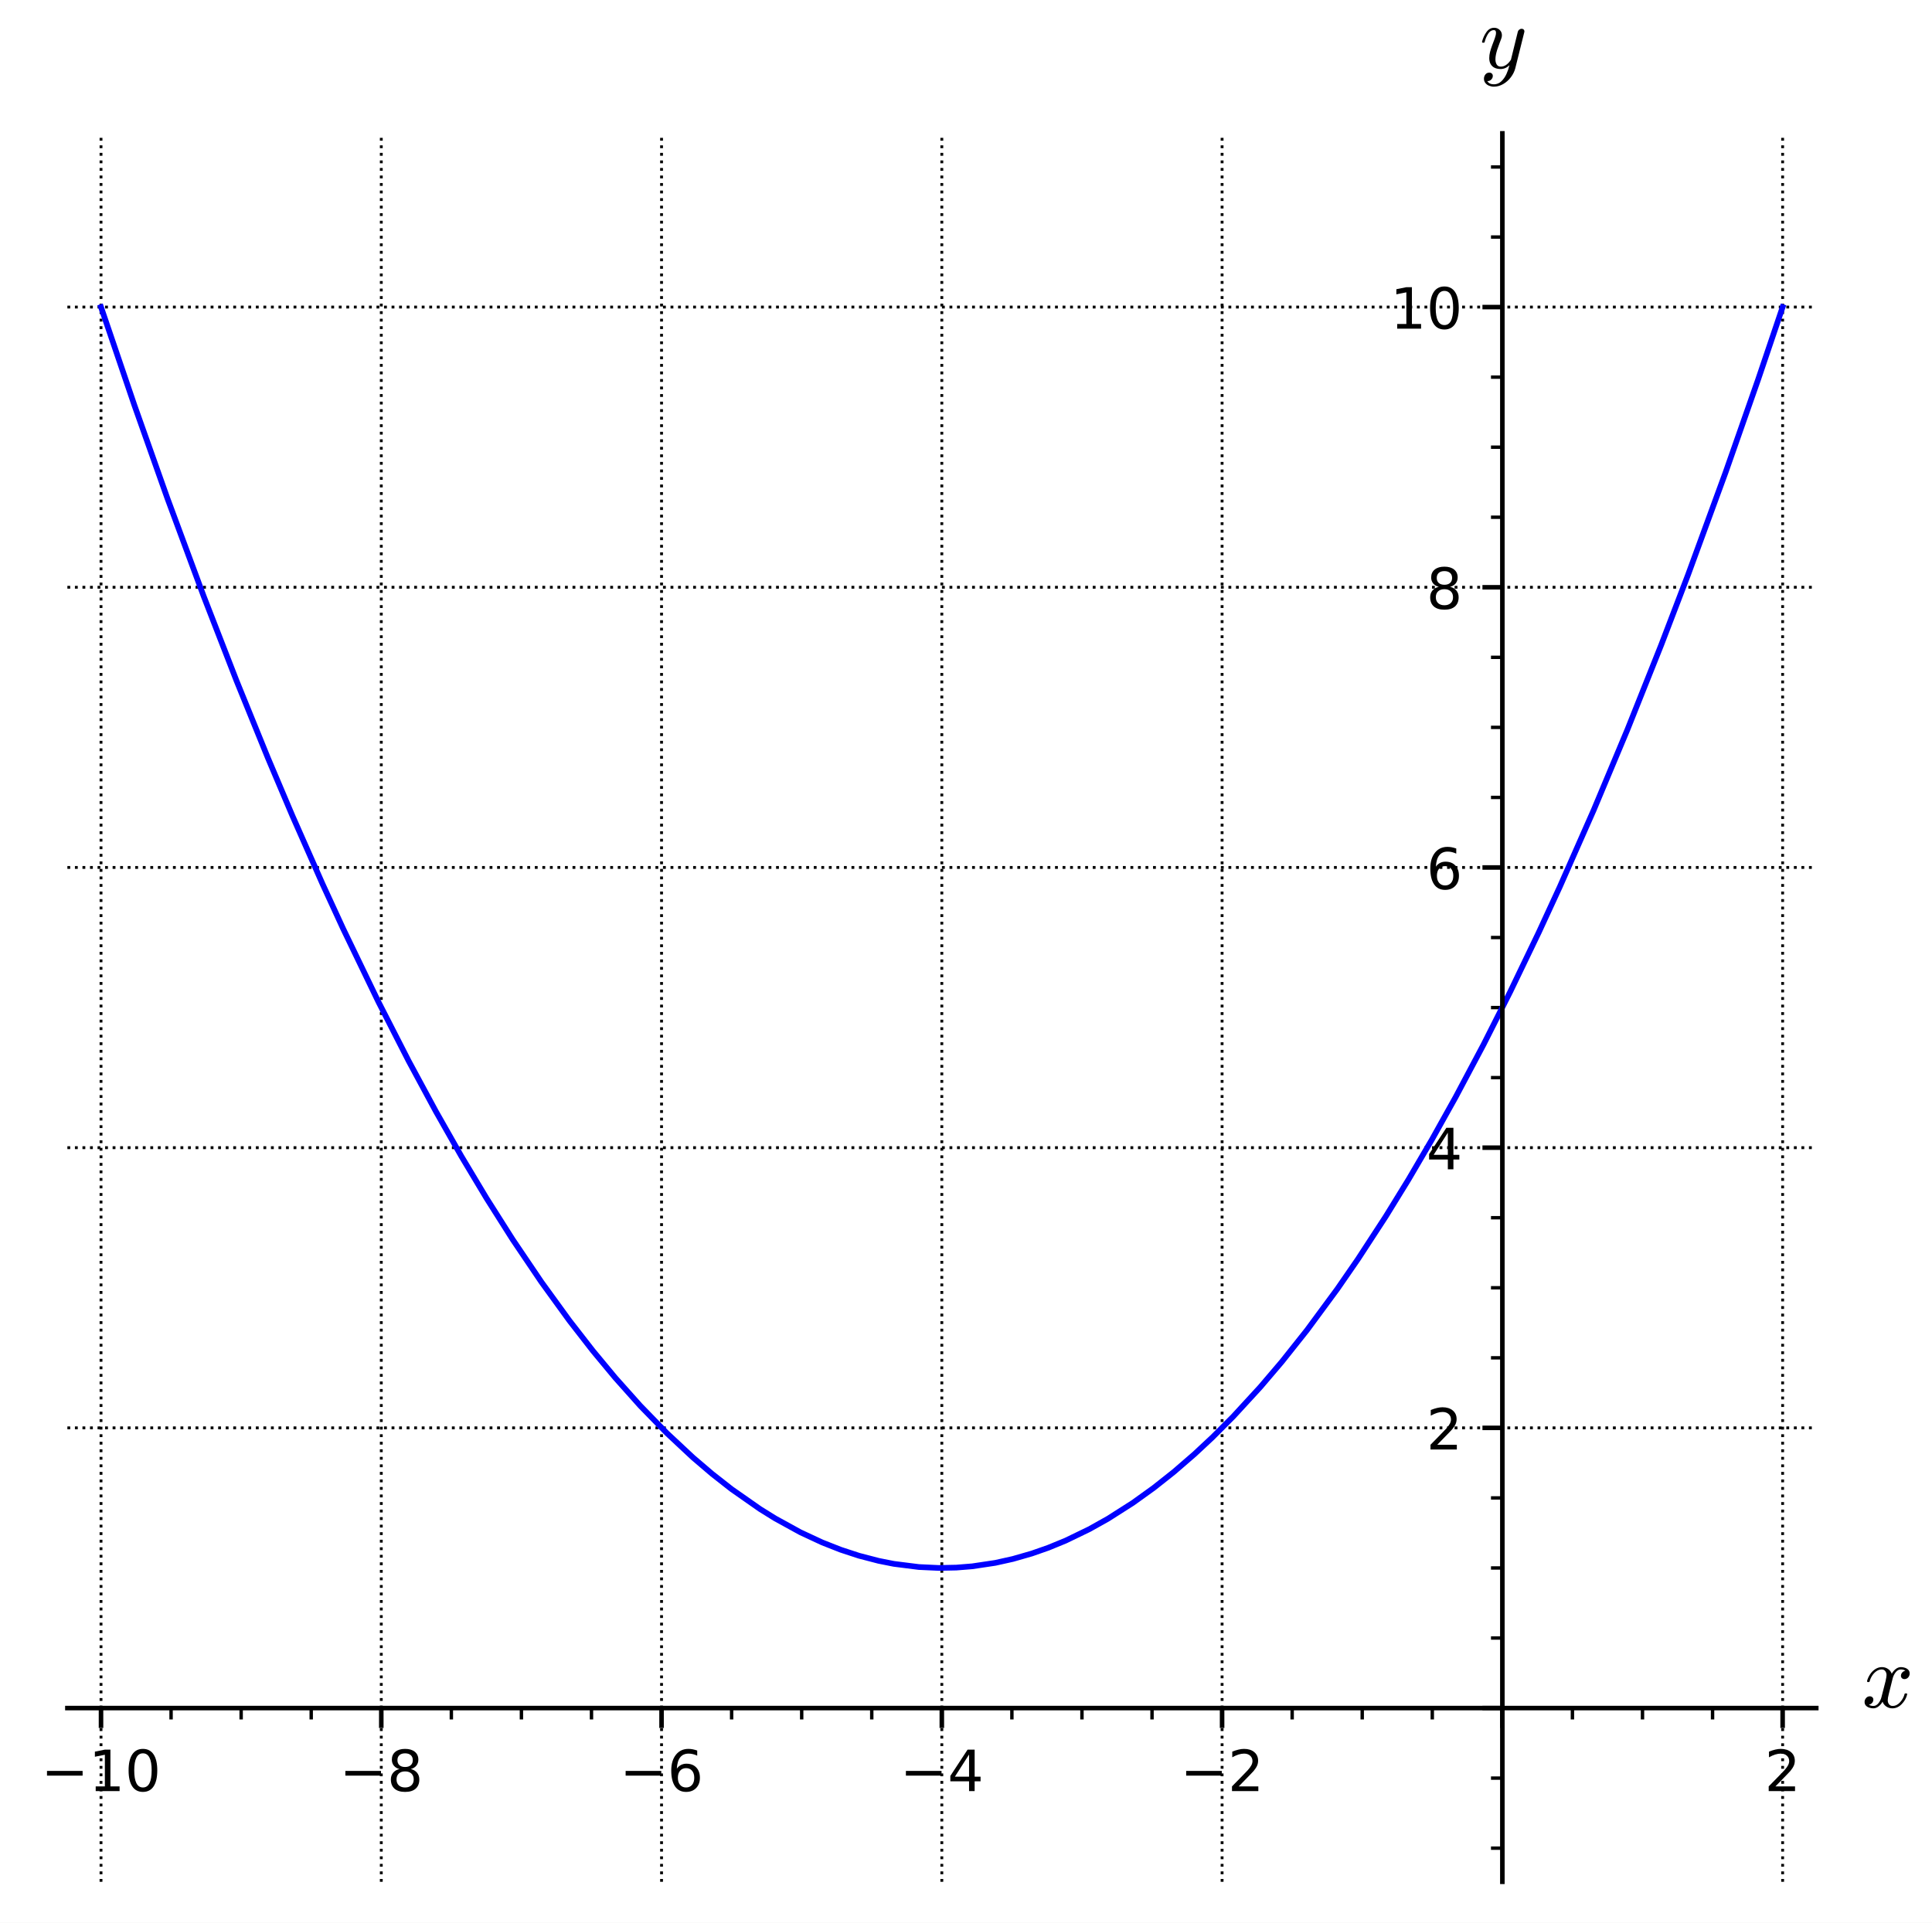
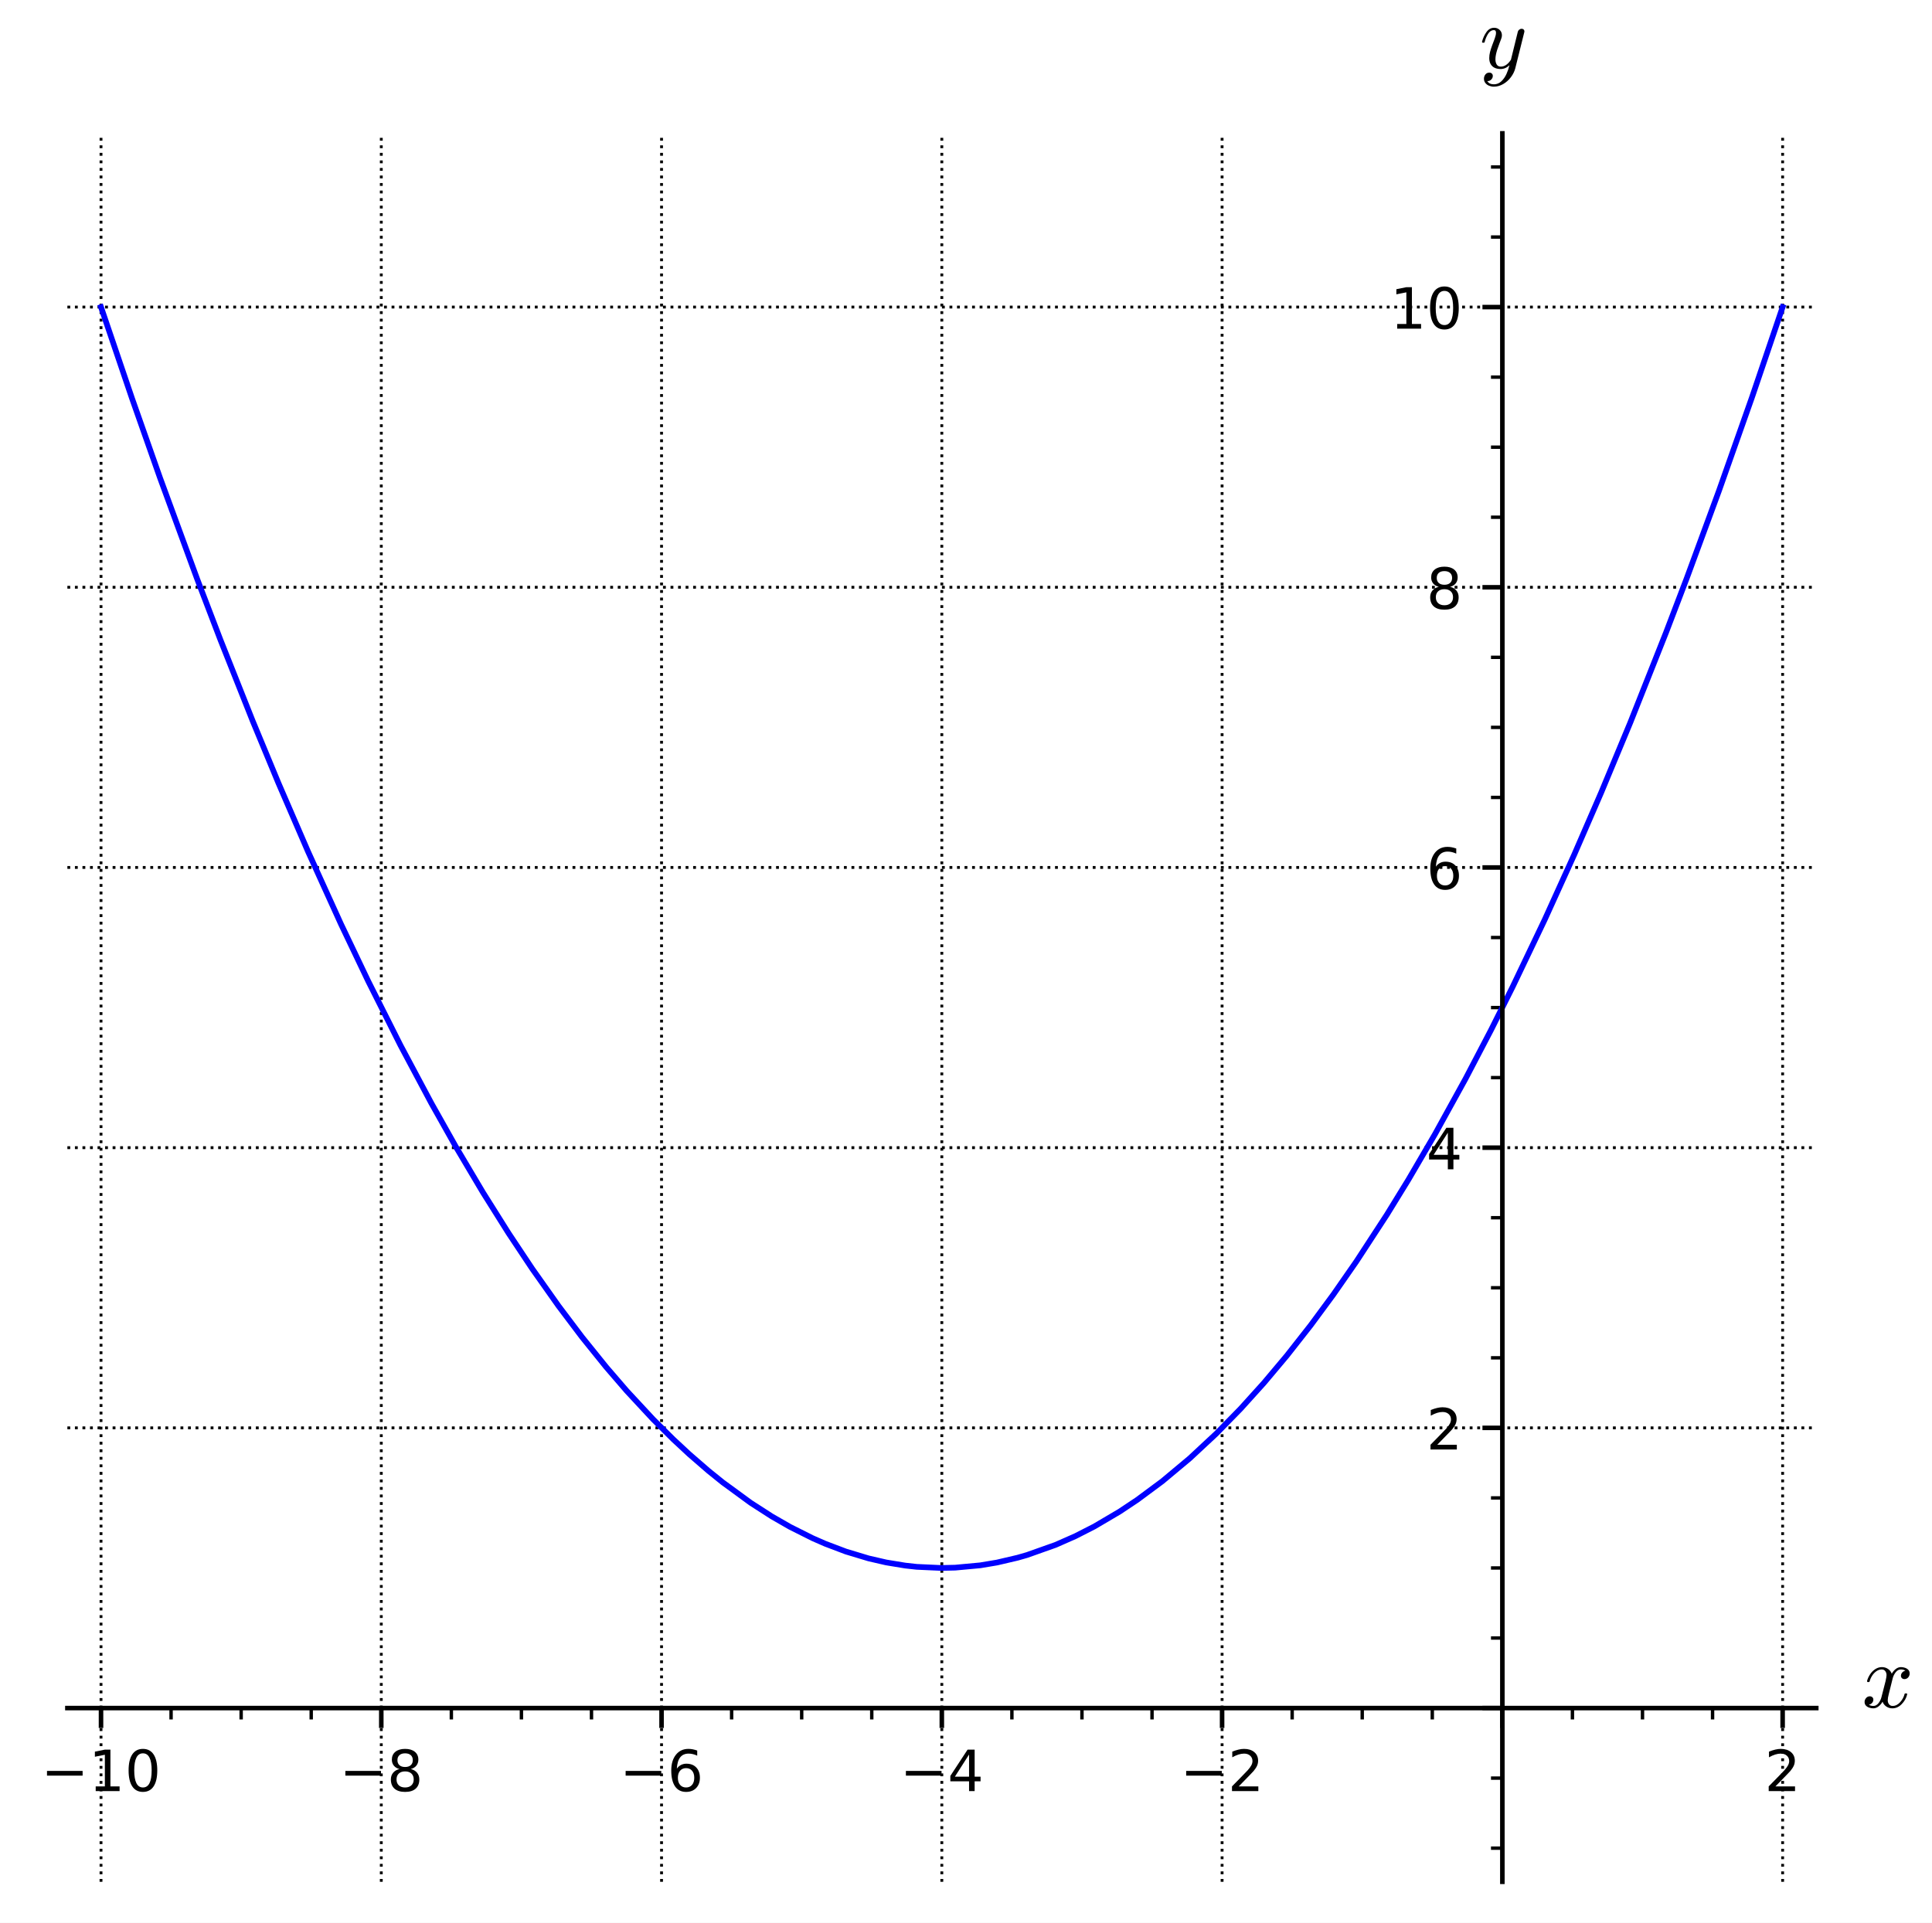
<svg xmlns="http://www.w3.org/2000/svg" xmlns:xlink="http://www.w3.org/1999/xlink" width="339.542pt" height="338.002pt" viewBox="0 0 339.542 338.002" version="1.1">
  <defs>
    <style type="text/css">*{stroke-linejoin: round; stroke-linecap: butt}</style>
  </defs>
  <g id="figure_1">
    <g id="patch_1">
      <path d="M 0 338.002  L 339.542 338.002  L 339.542 0  L 0 0  z " style="fill: #ffffff" />
    </g>
    <g id="axes_1">
      <g id="patch_2">
        <path d="M 11.842 330.803  L 319.202 330.803  L 319.202 23.442  L 11.842 23.442  z " style="fill: #ffffff" />
      </g>
      <g id="matplotlib.axis_1">
        <g id="xtick_1">
          <g id="line2d_1">
-             <path d="M 17.752 330.803  L 17.752 23.442  " clip-path="url(#pc5d4f84237)" style="fill: none; stroke-dasharray: 0.5,0.825; stroke-dashoffset: 0; stroke: #000000; stroke-width: 0.5" />
+             <path d="M 17.752 330.803  L 17.752 23.442  " clip-path="url(#p69ef3473b1)" style="fill: none; stroke-dasharray: 0.5,0.825; stroke-dashoffset: 0; stroke: #000000; stroke-width: 0.5" />
          </g>
          <g id="line2d_2">
            <defs>
-               <path id="m00bd6fb65f" d="M 0 0  L 0 3.5  " style="stroke: #000000; stroke-width: 0.8" />
+               <path id="m0281a92211" d="M 0 0  L 0 3.5  " style="stroke: #000000; stroke-width: 0.8" />
            </defs>
            <g>
-               <use xlink:href="#m00bd6fb65f" x="17.752" y="300.264" style="stroke: #000000; stroke-width: 0.8" />
+               <use xlink:href="#m0281a92211" x="17.752" y="300.264" style="stroke: #000000; stroke-width: 0.8" />
            </g>
          </g>
          <g id="text_1">
            <g transform="translate(7.2 314.862) scale(0.1 -0.1)">
              <defs>
                <path id="DejaVuSans-2212" d="M 678 2272  L 4684 2272  L 4684 1741  L 678 1741  L 678 2272  z " transform="scale(0.015625)" />
                <path id="DejaVuSans-31" d="M 794 531  L 1825 531  L 1825 4091  L 703 3866  L 703 4441  L 1819 4666  L 2450 4666  L 2450 531  L 3481 531  L 3481 0  L 794 0  L 794 531  z " transform="scale(0.015625)" />
                <path id="DejaVuSans-30" d="M 2034 4250  Q 1547 4250 1301 3770  Q 1056 3291 1056 2328  Q 1056 1369 1301 889  Q 1547 409 2034 409  Q 2525 409 2770 889  Q 3016 1369 3016 2328  Q 3016 3291 2770 3770  Q 2525 4250 2034 4250  z M 2034 4750  Q 2819 4750 3233 4129  Q 3647 3509 3647 2328  Q 3647 1150 3233 529  Q 2819 -91 2034 -91  Q 1250 -91 836 529  Q 422 1150 422 2328  Q 422 3509 836 4129  Q 1250 4750 2034 4750  z " transform="scale(0.015625)" />
              </defs>
              <use xlink:href="#DejaVuSans-2212" />
              <use xlink:href="#DejaVuSans-31" x="83.789" />
              <use xlink:href="#DejaVuSans-30" x="147.412" />
            </g>
          </g>
        </g>
        <g id="xtick_2">
          <g id="line2d_3">
-             <path d="M 67.009 330.803  L 67.009 23.442  " clip-path="url(#pc5d4f84237)" style="fill: none; stroke-dasharray: 0.5,0.825; stroke-dashoffset: 0; stroke: #000000; stroke-width: 0.5" />
+             <path d="M 67.009 330.803  L 67.009 23.442  " clip-path="url(#p69ef3473b1)" style="fill: none; stroke-dasharray: 0.5,0.825; stroke-dashoffset: 0; stroke: #000000; stroke-width: 0.5" />
          </g>
          <g id="line2d_4">
            <g>
-               <use xlink:href="#m00bd6fb65f" x="67.009" y="300.264" style="stroke: #000000; stroke-width: 0.8" />
+               <use xlink:href="#m0281a92211" x="67.009" y="300.264" style="stroke: #000000; stroke-width: 0.8" />
            </g>
          </g>
          <g id="text_2">
            <g transform="translate(59.63766 314.862) scale(0.1 -0.1)">
              <defs>
                <path id="DejaVuSans-38" d="M 2034 2216  Q 1584 2216 1326 1975  Q 1069 1734 1069 1313  Q 1069 891 1326 650  Q 1584 409 2034 409  Q 2484 409 2743 651  Q 3003 894 3003 1313  Q 3003 1734 2745 1975  Q 2488 2216 2034 2216  z M 1403 2484  Q 997 2584 770 2862  Q 544 3141 544 3541  Q 544 4100 942 4425  Q 1341 4750 2034 4750  Q 2731 4750 3128 4425  Q 3525 4100 3525 3541  Q 3525 3141 3298 2862  Q 3072 2584 2669 2484  Q 3125 2378 3379 2068  Q 3634 1759 3634 1313  Q 3634 634 3220 271  Q 2806 -91 2034 -91  Q 1263 -91 848 271  Q 434 634 434 1313  Q 434 1759 690 2068  Q 947 2378 1403 2484  z M 1172 3481  Q 1172 3119 1398 2916  Q 1625 2713 2034 2713  Q 2441 2713 2670 2916  Q 2900 3119 2900 3481  Q 2900 3844 2670 4047  Q 2441 4250 2034 4250  Q 1625 4250 1398 4047  Q 1172 3844 1172 3481  z " transform="scale(0.015625)" />
              </defs>
              <use xlink:href="#DejaVuSans-2212" />
              <use xlink:href="#DejaVuSans-38" x="83.789" />
            </g>
          </g>
        </g>
        <g id="xtick_3">
          <g id="line2d_5">
-             <path d="M 116.265 330.803  L 116.265 23.442  " clip-path="url(#pc5d4f84237)" style="fill: none; stroke-dasharray: 0.5,0.825; stroke-dashoffset: 0; stroke: #000000; stroke-width: 0.5" />
+             <path d="M 116.265 330.803  L 116.265 23.442  " clip-path="url(#p69ef3473b1)" style="fill: none; stroke-dasharray: 0.5,0.825; stroke-dashoffset: 0; stroke: #000000; stroke-width: 0.5" />
          </g>
          <g id="line2d_6">
            <g>
-               <use xlink:href="#m00bd6fb65f" x="116.265" y="300.264" style="stroke: #000000; stroke-width: 0.8" />
+               <use xlink:href="#m0281a92211" x="116.265" y="300.264" style="stroke: #000000; stroke-width: 0.8" />
            </g>
          </g>
          <g id="text_3">
            <g transform="translate(108.8941 314.862) scale(0.1 -0.1)">
              <defs>
                <path id="DejaVuSans-36" d="M 2113 2584  Q 1688 2584 1439 2293  Q 1191 2003 1191 1497  Q 1191 994 1439 701  Q 1688 409 2113 409  Q 2538 409 2786 701  Q 3034 994 3034 1497  Q 3034 2003 2786 2293  Q 2538 2584 2113 2584  z M 3366 4563  L 3366 3988  Q 3128 4100 2886 4159  Q 2644 4219 2406 4219  Q 1781 4219 1451 3797  Q 1122 3375 1075 2522  Q 1259 2794 1537 2939  Q 1816 3084 2150 3084  Q 2853 3084 3261 2657  Q 3669 2231 3669 1497  Q 3669 778 3244 343  Q 2819 -91 2113 -91  Q 1303 -91 875 529  Q 447 1150 447 2328  Q 447 3434 972 4092  Q 1497 4750 2381 4750  Q 2619 4750 2861 4703  Q 3103 4656 3366 4563  z " transform="scale(0.015625)" />
              </defs>
              <use xlink:href="#DejaVuSans-2212" />
              <use xlink:href="#DejaVuSans-36" x="83.789" />
            </g>
          </g>
        </g>
        <g id="xtick_4">
          <g id="line2d_7">
-             <path d="M 165.522 330.803  L 165.522 23.442  " clip-path="url(#pc5d4f84237)" style="fill: none; stroke-dasharray: 0.5,0.825; stroke-dashoffset: 0; stroke: #000000; stroke-width: 0.5" />
+             <path d="M 165.522 330.803  L 165.522 23.442  " clip-path="url(#p69ef3473b1)" style="fill: none; stroke-dasharray: 0.5,0.825; stroke-dashoffset: 0; stroke: #000000; stroke-width: 0.5" />
          </g>
          <g id="line2d_8">
            <g>
-               <use xlink:href="#m00bd6fb65f" x="165.522" y="300.264" style="stroke: #000000; stroke-width: 0.8" />
+               <use xlink:href="#m0281a92211" x="165.522" y="300.264" style="stroke: #000000; stroke-width: 0.8" />
            </g>
          </g>
          <g id="text_4">
            <g transform="translate(158.1505 314.862) scale(0.1 -0.1)">
              <defs>
                <path id="DejaVuSans-34" d="M 2419 4116  L 825 1625  L 2419 1625  L 2419 4116  z M 2253 4666  L 3047 4666  L 3047 1625  L 3713 1625  L 3713 1100  L 3047 1100  L 3047 0  L 2419 0  L 2419 1100  L 313 1100  L 313 1709  L 2253 4666  z " transform="scale(0.015625)" />
              </defs>
              <use xlink:href="#DejaVuSans-2212" />
              <use xlink:href="#DejaVuSans-34" x="83.789" />
            </g>
          </g>
        </g>
        <g id="xtick_5">
          <g id="line2d_9">
-             <path d="M 214.778 330.803  L 214.778 23.442  " clip-path="url(#pc5d4f84237)" style="fill: none; stroke-dasharray: 0.5,0.825; stroke-dashoffset: 0; stroke: #000000; stroke-width: 0.5" />
+             <path d="M 214.778 330.803  L 214.778 23.442  " clip-path="url(#p69ef3473b1)" style="fill: none; stroke-dasharray: 0.5,0.825; stroke-dashoffset: 0; stroke: #000000; stroke-width: 0.5" />
          </g>
          <g id="line2d_10">
            <g>
-               <use xlink:href="#m00bd6fb65f" x="214.778" y="300.264" style="stroke: #000000; stroke-width: 0.8" />
+               <use xlink:href="#m0281a92211" x="214.778" y="300.264" style="stroke: #000000; stroke-width: 0.8" />
            </g>
          </g>
          <g id="text_5">
            <g transform="translate(207.4069 314.862) scale(0.1 -0.1)">
              <defs>
                <path id="DejaVuSans-32" d="M 1228 531  L 3431 531  L 3431 0  L 469 0  L 469 531  Q 828 903 1448 1529  Q 2069 2156 2228 2338  Q 2531 2678 2651 2914  Q 2772 3150 2772 3378  Q 2772 3750 2511 3984  Q 2250 4219 1831 4219  Q 1534 4219 1204 4116  Q 875 4013 500 3803  L 500 4441  Q 881 4594 1212 4672  Q 1544 4750 1819 4750  Q 2544 4750 2975 4387  Q 3406 4025 3406 3419  Q 3406 3131 3298 2873  Q 3191 2616 2906 2266  Q 2828 2175 2409 1742  Q 1991 1309 1228 531  z " transform="scale(0.015625)" />
              </defs>
              <use xlink:href="#DejaVuSans-2212" />
              <use xlink:href="#DejaVuSans-32" x="83.789" />
            </g>
          </g>
        </g>
        <g id="xtick_6">
          <g id="line2d_11">
-             <path d="M 264.034 330.803  L 264.034 23.442  " clip-path="url(#pc5d4f84237)" style="fill: none; stroke-dasharray: 0.5,0.825; stroke-dashoffset: 0; stroke: #000000; stroke-width: 0.5" />
+             <path d="M 264.034 330.803  L 264.034 23.442  " clip-path="url(#p69ef3473b1)" style="fill: none; stroke-dasharray: 0.5,0.825; stroke-dashoffset: 0; stroke: #000000; stroke-width: 0.5" />
          </g>
          <g id="line2d_12">
            <g>
-               <use xlink:href="#m00bd6fb65f" x="264.034" y="300.264" style="stroke: #000000; stroke-width: 0.8" />
+               <use xlink:href="#m0281a92211" x="264.034" y="300.264" style="stroke: #000000; stroke-width: 0.8" />
            </g>
          </g>
        </g>
        <g id="xtick_7">
          <g id="line2d_13">
-             <path d="M 313.291 330.803  L 313.291 23.442  " clip-path="url(#pc5d4f84237)" style="fill: none; stroke-dasharray: 0.5,0.825; stroke-dashoffset: 0; stroke: #000000; stroke-width: 0.5" />
+             <path d="M 313.291 330.803  L 313.291 23.442  " clip-path="url(#p69ef3473b1)" style="fill: none; stroke-dasharray: 0.5,0.825; stroke-dashoffset: 0; stroke: #000000; stroke-width: 0.5" />
          </g>
          <g id="line2d_14">
            <g>
-               <use xlink:href="#m00bd6fb65f" x="313.291" y="300.264" style="stroke: #000000; stroke-width: 0.8" />
+               <use xlink:href="#m0281a92211" x="313.291" y="300.264" style="stroke: #000000; stroke-width: 0.8" />
            </g>
          </g>
          <g id="text_6">
            <g transform="translate(310.1096 314.862) scale(0.1 -0.1)">
              <use xlink:href="#DejaVuSans-32" />
            </g>
          </g>
        </g>
        <g id="xtick_8">
          <g id="line2d_15">
            <defs>
-               <path id="mab6f155c2e" d="M 0 0  L 0 2  " style="stroke: #000000; stroke-width: 0.6" />
+               <path id="m63473ebeb0" d="M 0 0  L 0 2  " style="stroke: #000000; stroke-width: 0.6" />
            </defs>
            <g>
-               <use xlink:href="#mab6f155c2e" x="30.066" y="300.264" style="stroke: #000000; stroke-width: 0.6" />
+               <use xlink:href="#m63473ebeb0" x="30.066" y="300.264" style="stroke: #000000; stroke-width: 0.6" />
            </g>
          </g>
        </g>
        <g id="xtick_9">
          <g id="line2d_16">
            <g>
-               <use xlink:href="#mab6f155c2e" x="42.381" y="300.264" style="stroke: #000000; stroke-width: 0.6" />
+               <use xlink:href="#m63473ebeb0" x="42.381" y="300.264" style="stroke: #000000; stroke-width: 0.6" />
            </g>
          </g>
        </g>
        <g id="xtick_10">
          <g id="line2d_17">
            <g>
-               <use xlink:href="#mab6f155c2e" x="54.695" y="300.264" style="stroke: #000000; stroke-width: 0.6" />
+               <use xlink:href="#m63473ebeb0" x="54.695" y="300.264" style="stroke: #000000; stroke-width: 0.6" />
            </g>
          </g>
        </g>
        <g id="xtick_11">
          <g id="line2d_18">
            <g>
-               <use xlink:href="#mab6f155c2e" x="79.323" y="300.264" style="stroke: #000000; stroke-width: 0.6" />
+               <use xlink:href="#m63473ebeb0" x="79.323" y="300.264" style="stroke: #000000; stroke-width: 0.6" />
            </g>
          </g>
        </g>
        <g id="xtick_12">
          <g id="line2d_19">
            <g>
-               <use xlink:href="#mab6f155c2e" x="91.637" y="300.264" style="stroke: #000000; stroke-width: 0.6" />
+               <use xlink:href="#m63473ebeb0" x="91.637" y="300.264" style="stroke: #000000; stroke-width: 0.6" />
            </g>
          </g>
        </g>
        <g id="xtick_13">
          <g id="line2d_20">
            <g>
-               <use xlink:href="#mab6f155c2e" x="103.951" y="300.264" style="stroke: #000000; stroke-width: 0.6" />
+               <use xlink:href="#m63473ebeb0" x="103.951" y="300.264" style="stroke: #000000; stroke-width: 0.6" />
            </g>
          </g>
        </g>
        <g id="xtick_14">
          <g id="line2d_21">
            <g>
-               <use xlink:href="#mab6f155c2e" x="128.579" y="300.264" style="stroke: #000000; stroke-width: 0.6" />
+               <use xlink:href="#m63473ebeb0" x="128.579" y="300.264" style="stroke: #000000; stroke-width: 0.6" />
            </g>
          </g>
        </g>
        <g id="xtick_15">
          <g id="line2d_22">
            <g>
-               <use xlink:href="#mab6f155c2e" x="140.893" y="300.264" style="stroke: #000000; stroke-width: 0.6" />
+               <use xlink:href="#m63473ebeb0" x="140.893" y="300.264" style="stroke: #000000; stroke-width: 0.6" />
            </g>
          </g>
        </g>
        <g id="xtick_16">
          <g id="line2d_23">
            <g>
-               <use xlink:href="#mab6f155c2e" x="153.207" y="300.264" style="stroke: #000000; stroke-width: 0.6" />
+               <use xlink:href="#m63473ebeb0" x="153.207" y="300.264" style="stroke: #000000; stroke-width: 0.6" />
            </g>
          </g>
        </g>
        <g id="xtick_17">
          <g id="line2d_24">
            <g>
-               <use xlink:href="#mab6f155c2e" x="177.836" y="300.264" style="stroke: #000000; stroke-width: 0.6" />
+               <use xlink:href="#m63473ebeb0" x="177.836" y="300.264" style="stroke: #000000; stroke-width: 0.6" />
            </g>
          </g>
        </g>
        <g id="xtick_18">
          <g id="line2d_25">
            <g>
-               <use xlink:href="#mab6f155c2e" x="190.15" y="300.264" style="stroke: #000000; stroke-width: 0.6" />
+               <use xlink:href="#m63473ebeb0" x="190.15" y="300.264" style="stroke: #000000; stroke-width: 0.6" />
            </g>
          </g>
        </g>
        <g id="xtick_19">
          <g id="line2d_26">
            <g>
-               <use xlink:href="#mab6f155c2e" x="202.464" y="300.264" style="stroke: #000000; stroke-width: 0.6" />
+               <use xlink:href="#m63473ebeb0" x="202.464" y="300.264" style="stroke: #000000; stroke-width: 0.6" />
            </g>
          </g>
        </g>
        <g id="xtick_20">
          <g id="line2d_27">
            <g>
-               <use xlink:href="#mab6f155c2e" x="227.092" y="300.264" style="stroke: #000000; stroke-width: 0.6" />
+               <use xlink:href="#m63473ebeb0" x="227.092" y="300.264" style="stroke: #000000; stroke-width: 0.6" />
            </g>
          </g>
        </g>
        <g id="xtick_21">
          <g id="line2d_28">
            <g>
-               <use xlink:href="#mab6f155c2e" x="239.406" y="300.264" style="stroke: #000000; stroke-width: 0.6" />
+               <use xlink:href="#m63473ebeb0" x="239.406" y="300.264" style="stroke: #000000; stroke-width: 0.6" />
            </g>
          </g>
        </g>
        <g id="xtick_22">
          <g id="line2d_29">
            <g>
-               <use xlink:href="#mab6f155c2e" x="251.72" y="300.264" style="stroke: #000000; stroke-width: 0.6" />
+               <use xlink:href="#m63473ebeb0" x="251.72" y="300.264" style="stroke: #000000; stroke-width: 0.6" />
            </g>
          </g>
        </g>
        <g id="xtick_23">
          <g id="line2d_30">
            <g>
-               <use xlink:href="#mab6f155c2e" x="276.348" y="300.264" style="stroke: #000000; stroke-width: 0.6" />
+               <use xlink:href="#m63473ebeb0" x="276.348" y="300.264" style="stroke: #000000; stroke-width: 0.6" />
            </g>
          </g>
        </g>
        <g id="xtick_24">
          <g id="line2d_31">
            <g>
-               <use xlink:href="#mab6f155c2e" x="288.663" y="300.264" style="stroke: #000000; stroke-width: 0.6" />
+               <use xlink:href="#m63473ebeb0" x="288.663" y="300.264" style="stroke: #000000; stroke-width: 0.6" />
            </g>
          </g>
        </g>
        <g id="xtick_25">
          <g id="line2d_32">
            <g>
-               <use xlink:href="#mab6f155c2e" x="300.977" y="300.264" style="stroke: #000000; stroke-width: 0.6" />
+               <use xlink:href="#m63473ebeb0" x="300.977" y="300.264" style="stroke: #000000; stroke-width: 0.6" />
            </g>
          </g>
        </g>
        <g id="text_7">
          <g transform="translate(327.2016 300.2635) scale(0.16 -0.16)">
            <defs>
              <path id="Cmmi10-78" d="M 500 184  Q 613 97 819 97  Q 1019 97 1172 289  Q 1325 481 1381 709  L 1672 1844  Q 1741 2153 1741 2266  Q 1741 2425 1652 2544  Q 1563 2663 1403 2663  Q 1200 2663 1022 2536  Q 844 2409 722 2214  Q 600 2019 550 1819  Q 538 1778 500 1778  L 422 1778  Q 372 1778 372 1838  L 372 1856  Q 434 2094 584 2320  Q 734 2547 951 2687  Q 1169 2828 1416 2828  Q 1650 2828 1839 2703  Q 2028 2578 2106 2363  Q 2216 2559 2386 2693  Q 2556 2828 2759 2828  Q 2897 2828 3040 2779  Q 3184 2731 3275 2631  Q 3366 2531 3366 2381  Q 3366 2219 3261 2101  Q 3156 1984 2994 1984  Q 2891 1984 2822 2050  Q 2753 2116 2753 2216  Q 2753 2350 2845 2451  Q 2938 2553 3066 2572  Q 2950 2663 2747 2663  Q 2541 2663 2389 2472  Q 2238 2281 2175 2047  L 1894 916  Q 1825 659 1825 494  Q 1825 331 1917 214  Q 2009 97 2163 97  Q 2463 97 2698 361  Q 2934 625 3009 941  Q 3022 978 3059 978  L 3138 978  Q 3163 978 3178 961  Q 3194 944 3194 922  Q 3194 916 3188 903  Q 3097 522 2806 225  Q 2516 -72 2150 -72  Q 1916 -72 1727 54  Q 1538 181 1459 397  Q 1359 209 1182 68  Q 1006 -72 806 -72  Q 669 -72 523 -23  Q 378 25 287 125  Q 197 225 197 378  Q 197 528 301 651  Q 406 775 563 775  Q 669 775 741 711  Q 813 647 813 544  Q 813 409 723 309  Q 634 209 500 184  z " transform="scale(0.015625)" />
            </defs>
            <use xlink:href="#Cmmi10-78" transform="translate(0 0.8125)" />
          </g>
        </g>
      </g>
      <g id="matplotlib.axis_2">
        <g id="ytick_1">
          <g id="line2d_33">
-             <path d="M 11.842 300.264  L 319.202 300.264  " clip-path="url(#pc5d4f84237)" style="fill: none; stroke-dasharray: 0.5,0.825; stroke-dashoffset: 0; stroke: #000000; stroke-width: 0.5" />
+             <path d="M 11.842 300.264  L 319.202 300.264  " clip-path="url(#p69ef3473b1)" style="fill: none; stroke-dasharray: 0.5,0.825; stroke-dashoffset: 0; stroke: #000000; stroke-width: 0.5" />
          </g>
          <g id="line2d_34">
            <defs>
-               <path id="m07adac6ef0" d="M 0 0  L -3.5 0  " style="stroke: #000000; stroke-width: 0.8" />
+               <path id="m205132343b" d="M 0 0  L -3.5 0  " style="stroke: #000000; stroke-width: 0.8" />
            </defs>
            <g>
-               <use xlink:href="#m07adac6ef0" x="264.034" y="300.264" style="stroke: #000000; stroke-width: 0.8" />
+               <use xlink:href="#m205132343b" x="264.034" y="300.264" style="stroke: #000000; stroke-width: 0.8" />
            </g>
          </g>
        </g>
        <g id="ytick_2">
          <g id="line2d_35">
-             <path d="M 11.842 251.007  L 319.202 251.007  " clip-path="url(#pc5d4f84237)" style="fill: none; stroke-dasharray: 0.5,0.825; stroke-dashoffset: 0; stroke: #000000; stroke-width: 0.5" />
+             <path d="M 11.842 251.007  L 319.202 251.007  " clip-path="url(#p69ef3473b1)" style="fill: none; stroke-dasharray: 0.5,0.825; stroke-dashoffset: 0; stroke: #000000; stroke-width: 0.5" />
          </g>
          <g id="line2d_36">
            <g>
-               <use xlink:href="#m07adac6ef0" x="264.034" y="251.007" style="stroke: #000000; stroke-width: 0.8" />
+               <use xlink:href="#m205132343b" x="264.034" y="251.007" style="stroke: #000000; stroke-width: 0.8" />
            </g>
          </g>
          <g id="text_8">
            <g transform="translate(250.6719 254.8063) scale(0.1 -0.1)">
              <use xlink:href="#DejaVuSans-32" />
            </g>
          </g>
        </g>
        <g id="ytick_3">
          <g id="line2d_37">
-             <path d="M 11.842 201.751  L 319.202 201.751  " clip-path="url(#pc5d4f84237)" style="fill: none; stroke-dasharray: 0.5,0.825; stroke-dashoffset: 0; stroke: #000000; stroke-width: 0.5" />
+             <path d="M 11.842 201.751  L 319.202 201.751  " clip-path="url(#p69ef3473b1)" style="fill: none; stroke-dasharray: 0.5,0.825; stroke-dashoffset: 0; stroke: #000000; stroke-width: 0.5" />
          </g>
          <g id="line2d_38">
            <g>
-               <use xlink:href="#m07adac6ef0" x="264.034" y="201.751" style="stroke: #000000; stroke-width: 0.8" />
+               <use xlink:href="#m205132343b" x="264.034" y="201.751" style="stroke: #000000; stroke-width: 0.8" />
            </g>
          </g>
          <g id="text_9">
            <g transform="translate(250.6719 205.5499) scale(0.1 -0.1)">
              <use xlink:href="#DejaVuSans-34" />
            </g>
          </g>
        </g>
        <g id="ytick_4">
          <g id="line2d_39">
-             <path d="M 11.842 152.494  L 319.202 152.494  " clip-path="url(#pc5d4f84237)" style="fill: none; stroke-dasharray: 0.5,0.825; stroke-dashoffset: 0; stroke: #000000; stroke-width: 0.5" />
+             <path d="M 11.842 152.494  L 319.202 152.494  " clip-path="url(#p69ef3473b1)" style="fill: none; stroke-dasharray: 0.5,0.825; stroke-dashoffset: 0; stroke: #000000; stroke-width: 0.5" />
          </g>
          <g id="line2d_40">
            <g>
-               <use xlink:href="#m07adac6ef0" x="264.034" y="152.494" style="stroke: #000000; stroke-width: 0.8" />
+               <use xlink:href="#m205132343b" x="264.034" y="152.494" style="stroke: #000000; stroke-width: 0.8" />
            </g>
          </g>
          <g id="text_10">
            <g transform="translate(250.6719 156.2935) scale(0.1 -0.1)">
              <use xlink:href="#DejaVuSans-36" />
            </g>
          </g>
        </g>
        <g id="ytick_5">
          <g id="line2d_41">
-             <path d="M 11.842 103.238  L 319.202 103.238  " clip-path="url(#pc5d4f84237)" style="fill: none; stroke-dasharray: 0.5,0.825; stroke-dashoffset: 0; stroke: #000000; stroke-width: 0.5" />
+             <path d="M 11.842 103.238  L 319.202 103.238  " clip-path="url(#p69ef3473b1)" style="fill: none; stroke-dasharray: 0.5,0.825; stroke-dashoffset: 0; stroke: #000000; stroke-width: 0.5" />
          </g>
          <g id="line2d_42">
            <g>
-               <use xlink:href="#m07adac6ef0" x="264.034" y="103.238" style="stroke: #000000; stroke-width: 0.8" />
+               <use xlink:href="#m205132343b" x="264.034" y="103.238" style="stroke: #000000; stroke-width: 0.8" />
            </g>
          </g>
          <g id="text_11">
            <g transform="translate(250.6719 107.0371) scale(0.1 -0.1)">
              <use xlink:href="#DejaVuSans-38" />
            </g>
          </g>
        </g>
        <g id="ytick_6">
          <g id="line2d_43">
-             <path d="M 11.842 53.981  L 319.202 53.981  " clip-path="url(#pc5d4f84237)" style="fill: none; stroke-dasharray: 0.5,0.825; stroke-dashoffset: 0; stroke: #000000; stroke-width: 0.5" />
+             <path d="M 11.842 53.981  L 319.202 53.981  " clip-path="url(#p69ef3473b1)" style="fill: none; stroke-dasharray: 0.5,0.825; stroke-dashoffset: 0; stroke: #000000; stroke-width: 0.5" />
          </g>
          <g id="line2d_44">
            <g>
-               <use xlink:href="#m07adac6ef0" x="264.034" y="53.981" style="stroke: #000000; stroke-width: 0.8" />
+               <use xlink:href="#m205132343b" x="264.034" y="53.981" style="stroke: #000000; stroke-width: 0.8" />
            </g>
          </g>
          <g id="text_12">
            <g transform="translate(244.3094 57.78069) scale(0.1 -0.1)">
              <use xlink:href="#DejaVuSans-31" />
              <use xlink:href="#DejaVuSans-30" x="63.623" />
            </g>
          </g>
        </g>
        <g id="ytick_7">
          <g id="line2d_45">
            <defs>
-               <path id="m398a24de3a" d="M 0 0  L -2 0  " style="stroke: #000000; stroke-width: 0.6" />
+               <path id="m6ac725017f" d="M 0 0  L -2 0  " style="stroke: #000000; stroke-width: 0.6" />
            </defs>
            <g>
-               <use xlink:href="#m398a24de3a" x="264.034" y="324.892" style="stroke: #000000; stroke-width: 0.6" />
+               <use xlink:href="#m6ac725017f" x="264.034" y="324.892" style="stroke: #000000; stroke-width: 0.6" />
            </g>
          </g>
        </g>
        <g id="ytick_8">
          <g id="line2d_46">
            <g>
-               <use xlink:href="#m398a24de3a" x="264.034" y="312.578" style="stroke: #000000; stroke-width: 0.6" />
+               <use xlink:href="#m6ac725017f" x="264.034" y="312.578" style="stroke: #000000; stroke-width: 0.6" />
            </g>
          </g>
        </g>
        <g id="ytick_9">
          <g id="line2d_47">
            <g>
-               <use xlink:href="#m398a24de3a" x="264.034" y="287.949" style="stroke: #000000; stroke-width: 0.6" />
+               <use xlink:href="#m6ac725017f" x="264.034" y="287.949" style="stroke: #000000; stroke-width: 0.6" />
            </g>
          </g>
        </g>
        <g id="ytick_10">
          <g id="line2d_48">
            <g>
-               <use xlink:href="#m398a24de3a" x="264.034" y="275.635" style="stroke: #000000; stroke-width: 0.6" />
+               <use xlink:href="#m6ac725017f" x="264.034" y="275.635" style="stroke: #000000; stroke-width: 0.6" />
            </g>
          </g>
        </g>
        <g id="ytick_11">
          <g id="line2d_49">
            <g>
-               <use xlink:href="#m398a24de3a" x="264.034" y="263.321" style="stroke: #000000; stroke-width: 0.6" />
+               <use xlink:href="#m6ac725017f" x="264.034" y="263.321" style="stroke: #000000; stroke-width: 0.6" />
            </g>
          </g>
        </g>
        <g id="ytick_12">
          <g id="line2d_50">
            <g>
-               <use xlink:href="#m398a24de3a" x="264.034" y="238.693" style="stroke: #000000; stroke-width: 0.6" />
+               <use xlink:href="#m6ac725017f" x="264.034" y="238.693" style="stroke: #000000; stroke-width: 0.6" />
            </g>
          </g>
        </g>
        <g id="ytick_13">
          <g id="line2d_51">
            <g>
-               <use xlink:href="#m398a24de3a" x="264.034" y="226.379" style="stroke: #000000; stroke-width: 0.6" />
+               <use xlink:href="#m6ac725017f" x="264.034" y="226.379" style="stroke: #000000; stroke-width: 0.6" />
            </g>
          </g>
        </g>
        <g id="ytick_14">
          <g id="line2d_52">
            <g>
-               <use xlink:href="#m398a24de3a" x="264.034" y="214.065" style="stroke: #000000; stroke-width: 0.6" />
+               <use xlink:href="#m6ac725017f" x="264.034" y="214.065" style="stroke: #000000; stroke-width: 0.6" />
            </g>
          </g>
        </g>
        <g id="ytick_15">
          <g id="line2d_53">
            <g>
-               <use xlink:href="#m398a24de3a" x="264.034" y="189.437" style="stroke: #000000; stroke-width: 0.6" />
+               <use xlink:href="#m6ac725017f" x="264.034" y="189.437" style="stroke: #000000; stroke-width: 0.6" />
            </g>
          </g>
        </g>
        <g id="ytick_16">
          <g id="line2d_54">
            <g>
-               <use xlink:href="#m398a24de3a" x="264.034" y="177.123" style="stroke: #000000; stroke-width: 0.6" />
+               <use xlink:href="#m6ac725017f" x="264.034" y="177.123" style="stroke: #000000; stroke-width: 0.6" />
            </g>
          </g>
        </g>
        <g id="ytick_17">
          <g id="line2d_55">
            <g>
-               <use xlink:href="#m398a24de3a" x="264.034" y="164.808" style="stroke: #000000; stroke-width: 0.6" />
+               <use xlink:href="#m6ac725017f" x="264.034" y="164.808" style="stroke: #000000; stroke-width: 0.6" />
            </g>
          </g>
        </g>
        <g id="ytick_18">
          <g id="line2d_56">
            <g>
-               <use xlink:href="#m398a24de3a" x="264.034" y="140.18" style="stroke: #000000; stroke-width: 0.6" />
+               <use xlink:href="#m6ac725017f" x="264.034" y="140.18" style="stroke: #000000; stroke-width: 0.6" />
            </g>
          </g>
        </g>
        <g id="ytick_19">
          <g id="line2d_57">
            <g>
-               <use xlink:href="#m398a24de3a" x="264.034" y="127.866" style="stroke: #000000; stroke-width: 0.6" />
+               <use xlink:href="#m6ac725017f" x="264.034" y="127.866" style="stroke: #000000; stroke-width: 0.6" />
            </g>
          </g>
        </g>
        <g id="ytick_20">
          <g id="line2d_58">
            <g>
-               <use xlink:href="#m398a24de3a" x="264.034" y="115.552" style="stroke: #000000; stroke-width: 0.6" />
+               <use xlink:href="#m6ac725017f" x="264.034" y="115.552" style="stroke: #000000; stroke-width: 0.6" />
            </g>
          </g>
        </g>
        <g id="ytick_21">
          <g id="line2d_59">
            <g>
-               <use xlink:href="#m398a24de3a" x="264.034" y="90.924" style="stroke: #000000; stroke-width: 0.6" />
+               <use xlink:href="#m6ac725017f" x="264.034" y="90.924" style="stroke: #000000; stroke-width: 0.6" />
            </g>
          </g>
        </g>
        <g id="ytick_22">
          <g id="line2d_60">
            <g>
-               <use xlink:href="#m398a24de3a" x="264.034" y="78.61" style="stroke: #000000; stroke-width: 0.6" />
+               <use xlink:href="#m6ac725017f" x="264.034" y="78.61" style="stroke: #000000; stroke-width: 0.6" />
            </g>
          </g>
        </g>
        <g id="ytick_23">
          <g id="line2d_61">
            <g>
-               <use xlink:href="#m398a24de3a" x="264.034" y="66.296" style="stroke: #000000; stroke-width: 0.6" />
+               <use xlink:href="#m6ac725017f" x="264.034" y="66.296" style="stroke: #000000; stroke-width: 0.6" />
            </g>
          </g>
        </g>
        <g id="ytick_24">
          <g id="line2d_62">
            <g>
-               <use xlink:href="#m398a24de3a" x="264.034" y="41.667" style="stroke: #000000; stroke-width: 0.6" />
+               <use xlink:href="#m6ac725017f" x="264.034" y="41.667" style="stroke: #000000; stroke-width: 0.6" />
            </g>
          </g>
        </g>
        <g id="ytick_25">
          <g id="line2d_63">
            <g>
-               <use xlink:href="#m398a24de3a" x="264.034" y="29.353" style="stroke: #000000; stroke-width: 0.6" />
+               <use xlink:href="#m6ac725017f" x="264.034" y="29.353" style="stroke: #000000; stroke-width: 0.6" />
            </g>
          </g>
        </g>
        <g id="text_13">
          <g transform="translate(260.0344 12.0825) scale(0.16 -0.16)">
            <defs>
              <path id="Cmmi10-79" d="M 538 -916  Q 672 -1147 1006 -1147  Q 1309 -1147 1531 -934  Q 1753 -722 1889 -420  Q 2025 -119 2100 197  Q 1816 -72 1484 -72  Q 1231 -72 1053 15  Q 875 103 776 276  Q 678 450 678 697  Q 678 906 734 1126  Q 791 1347 892 1617  Q 994 1888 1069 2088  Q 1153 2322 1153 2472  Q 1153 2663 1013 2663  Q 759 2663 595 2402  Q 431 2141 353 1819  Q 341 1778 300 1778  L 225 1778  Q 172 1778 172 1838  L 172 1856  Q 275 2238 487 2533  Q 700 2828 1025 2828  Q 1253 2828 1411 2678  Q 1569 2528 1569 2297  Q 1569 2178 1516 2047  Q 1488 1969 1388 1706  Q 1288 1444 1234 1272  Q 1181 1100 1147 934  Q 1113 769 1113 603  Q 1113 391 1203 244  Q 1294 97 1491 97  Q 1888 97 2203 581  L 2688 2553  Q 2709 2638 2787 2698  Q 2866 2759 2956 2759  Q 3034 2759 3092 2709  Q 3150 2659 3150 2578  Q 3150 2541 3144 2528  L 2509 -19  Q 2425 -347 2200 -647  Q 1975 -947 1658 -1130  Q 1341 -1313 997 -1313  Q 831 -1313 668 -1248  Q 506 -1184 406 -1056  Q 306 -928 306 -756  Q 306 -581 409 -453  Q 513 -325 684 -325  Q 788 -325 858 -389  Q 928 -453 928 -556  Q 928 -703 818 -812  Q 709 -922 563 -922  Q 556 -919 550 -917  Q 544 -916 538 -916  z " transform="scale(0.015625)" />
            </defs>
            <use xlink:href="#Cmmi10-79" transform="translate(0 0.8125)" />
          </g>
        </g>
      </g>
      <g id="line2d_64">
-         <path d="M 17.752 53.981  L 23.628 71.258  L 29.421 87.604  L 35.835 104.91  L 41.587 119.719  L 47.099 133.28  L 51.402 143.436  L 56.682 155.387  L 60.296 163.241  L 66.505 176.113  L 71.835 186.538  L 76.625 195.415  L 81.07 203.239  L 85.514 210.656  L 90.1 217.893  L 95.159 225.379  L 100.095 232.183  L 104.202 237.467  L 108.133 242.203  L 112.522 247.122  L 117.225 251.957  L 121.808 256.238  L 125.147 259.088  L 128.562 261.769  L 133.572 265.274  L 136.23 266.926  L 140.664 269.363  L 144.499 271.149  L 147.753 272.43  L 150.954 273.481  L 154.411 274.382  L 157.09 274.914  L 161.479 275.469  L 165.015 275.633  L 168.076 275.569  L 170.867 275.345  L 174.916 274.74  L 178.002 274.054  L 181.324 273.1  L 184.245 272.077  L 187.288 270.826  L 191.412 268.831  L 194.718 266.982  L 199.096 264.193  L 202.766 261.554  L 206.307 258.75  L 209.901 255.643  L 213.106 252.651  L 216.745 249.001  L 221.496 243.831  L 225.278 239.388  L 229.697 233.829  L 235.049 226.565  L 238.65 221.35  L 243.536 213.854  L 247.554 207.327  L 251.653 200.33  L 255.801 192.901  L 260.719 183.643  L 265.413 174.347  L 270.435 163.906  L 274.137 155.881  L 280.073 142.435  L 286.013 128.261  L 291.963 113.347  L 296.657 101.075  L 303.267 83.032  L 308.982 66.721  L 313.291 53.981  L 313.291 53.981  " clip-path="url(#pc5d4f84237)" style="fill: none; stroke: #0000ff; stroke-linecap: square" />
+         <path d="M 17.752 53.981  L 23.209 70.05  L 28.134 84.032  L 34.653 101.785  L 38.753 112.507  L 44.407 126.732  L 48.937 137.663  L 54.13 149.681  L 59.913 162.419  L 64.722 172.497  L 70.383 183.755  L 75.824 193.964  L 80.09 201.548  L 84.873 209.612  L 89.378 216.781  L 93.541 223.041  L 98.166 229.582  L 102.285 235.043  L 106.532 240.312  L 110.145 244.507  L 114.792 249.512  L 118.327 253.026  L 121.144 255.644  L 124.496 258.551  L 127.025 260.592  L 131.938 264.186  L 135.643 266.573  L 138.841 268.409  L 142.815 270.402  L 145.032 271.374  L 148.659 272.749  L 152.665 273.958  L 155.748 274.666  L 159.097 275.216  L 161.115 275.438  L 165.442 275.635  L 167.873 275.579  L 172.28 275.172  L 175.216 274.681  L 178.838 273.835  L 180.492 273.36  L 185.513 271.578  L 189.003 270.038  L 192.327 268.341  L 196.765 265.726  L 199.861 263.665  L 204.268 260.396  L 209.095 256.362  L 213.738 252.036  L 218.021 247.657  L 222.125 243.112  L 226.17 238.298  L 230.356 232.966  L 234.323 227.584  L 238.365 221.773  L 243.732 213.543  L 247.533 207.361  L 252.195 199.378  L 257.547 189.669  L 262.049 181.054  L 265.861 173.436  L 271.485 161.657  L 276.652 150.271  L 281.397 139.336  L 286.496 127.079  L 292.802 111.186  L 296.426 101.688  L 302.091 86.307  L 307.892 69.881  L 313.291 53.981  L 313.291 53.981  " clip-path="url(#p69ef3473b1)" style="fill: none; stroke: #0000ff; stroke-linecap: square" />
      </g>
      <g id="patch_3">
        <path d="M 264.034 330.803  L 264.034 23.442  " style="fill: none; stroke: #000000; stroke-width: 0.8; stroke-linejoin: miter; stroke-linecap: square" />
      </g>
      <g id="patch_4">
        <path d="M 11.842 300.264  L 319.202 300.264  " style="fill: none; stroke: #000000; stroke-width: 0.8; stroke-linejoin: miter; stroke-linecap: square" />
      </g>
    </g>
  </g>
  <defs>
-     <clipPath id="pc5d4f84237">
+     <clipPath id="p69ef3473b1">
      <rect x="11.842" y="23.442" width="307.36" height="307.36" />
    </clipPath>
  </defs>
</svg>
